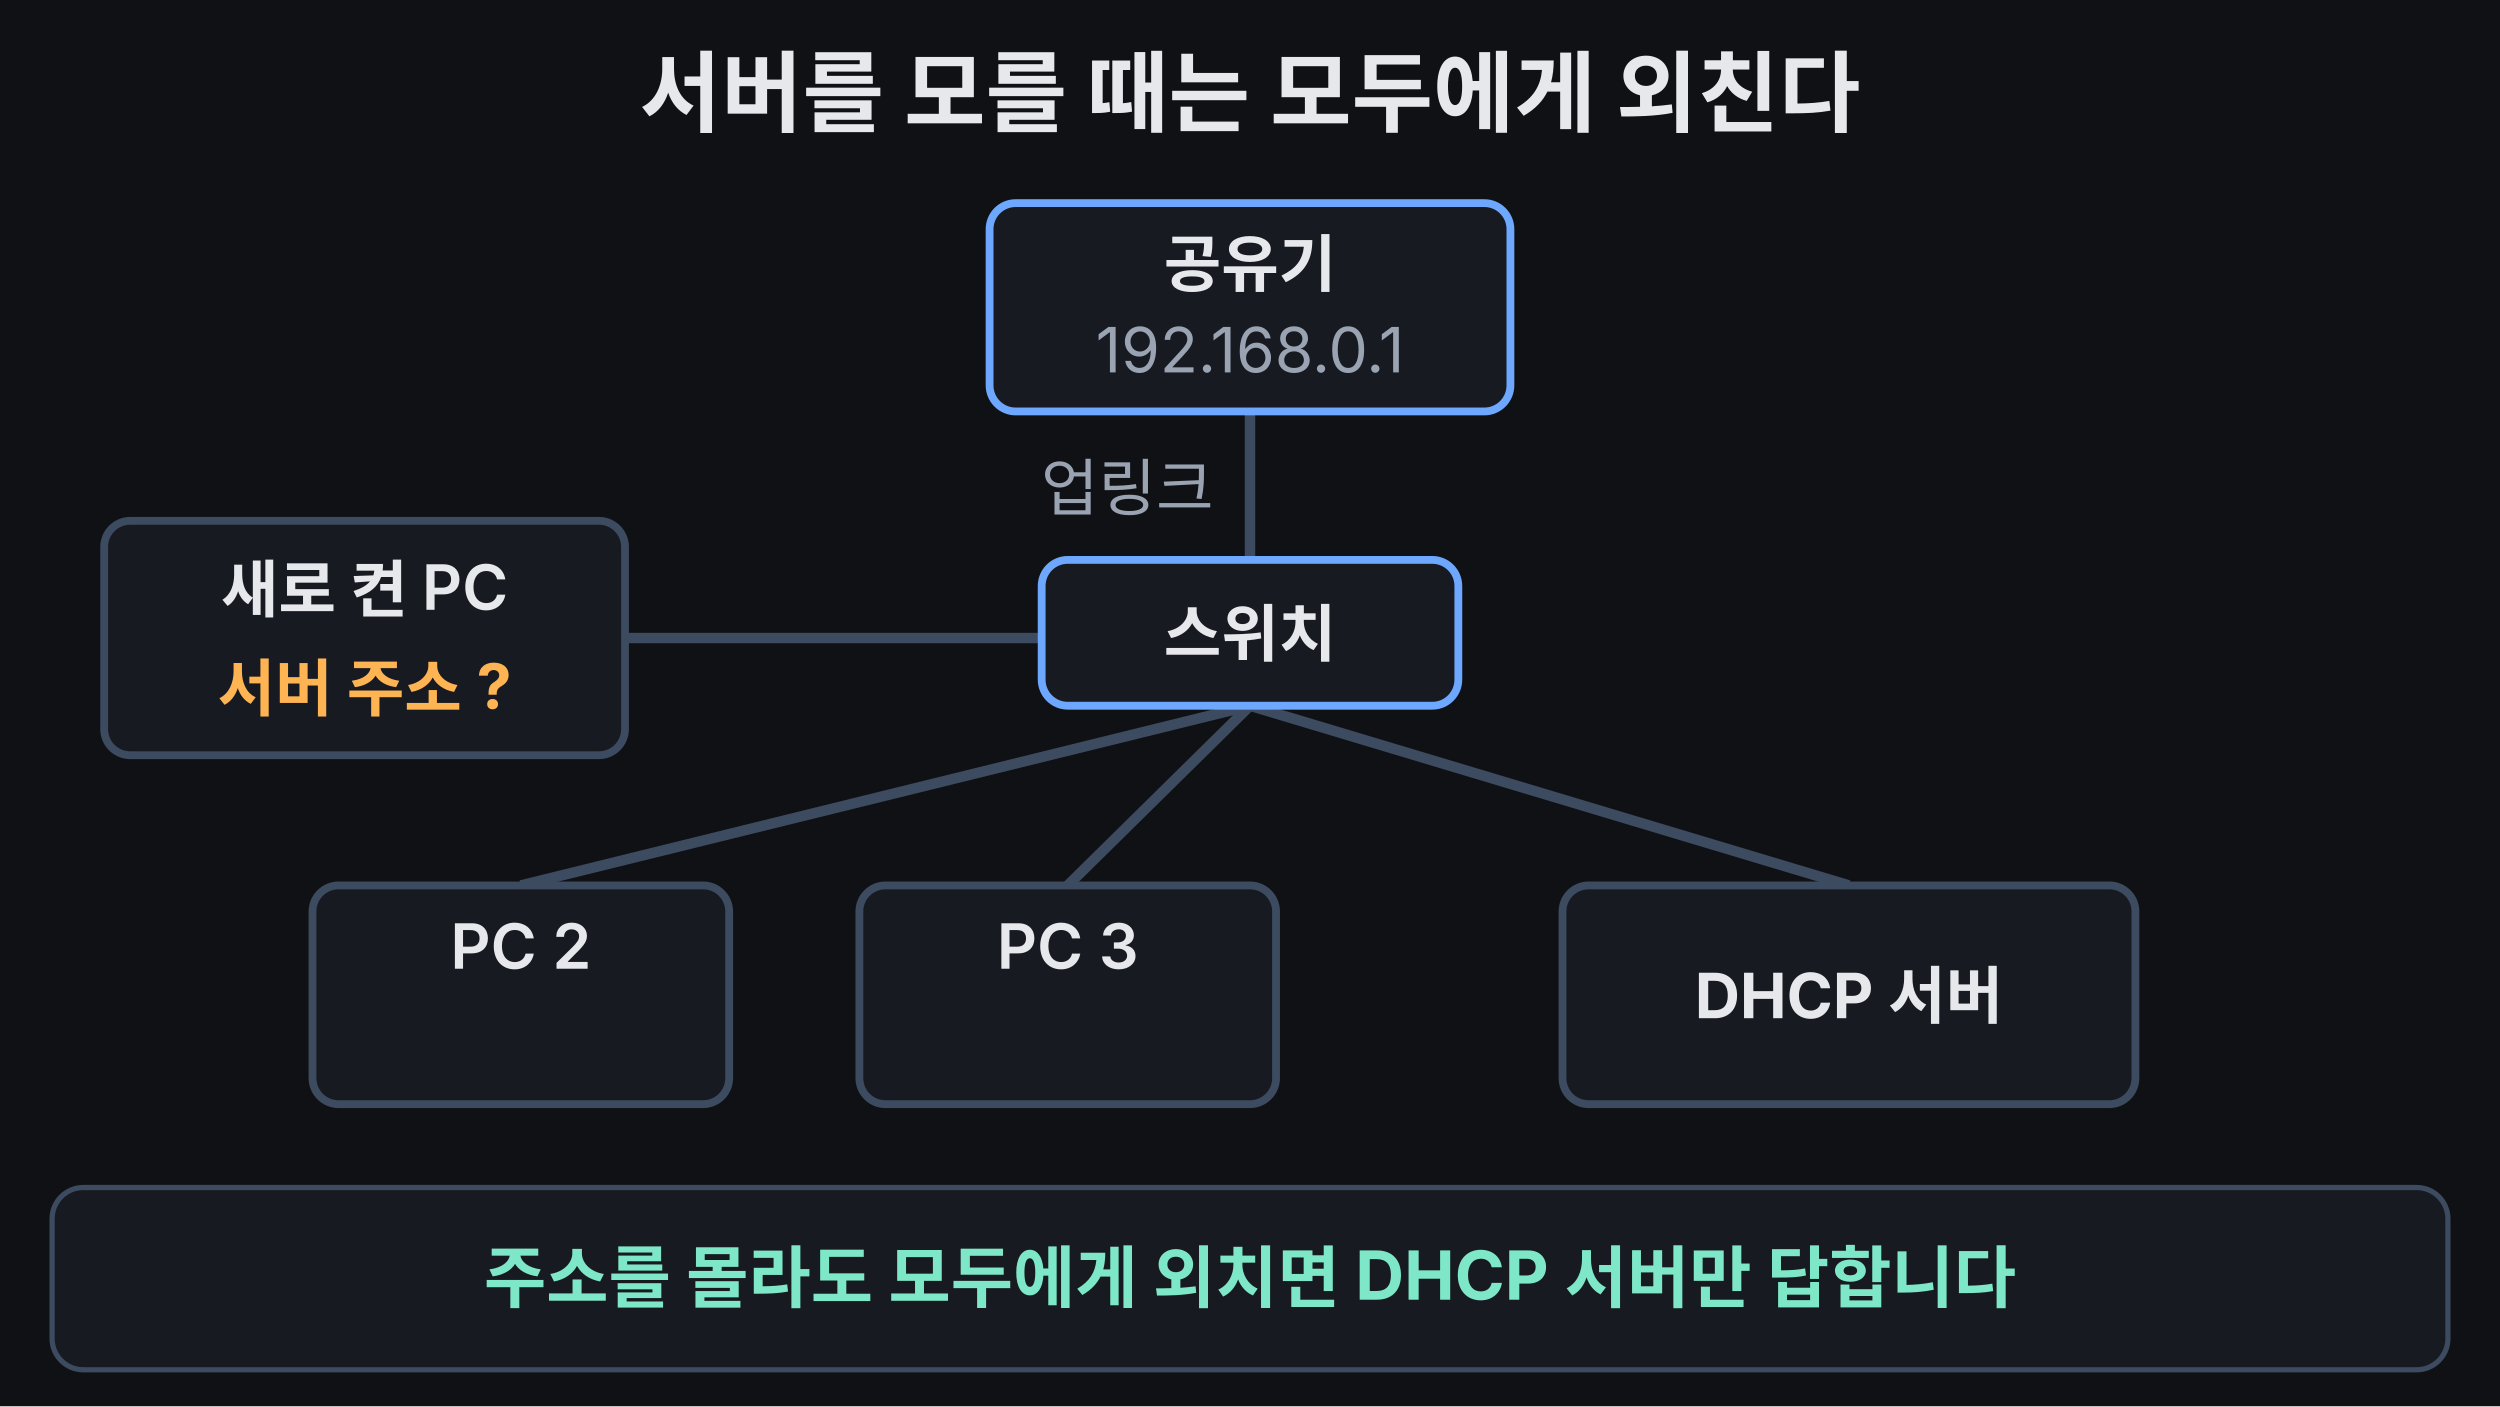
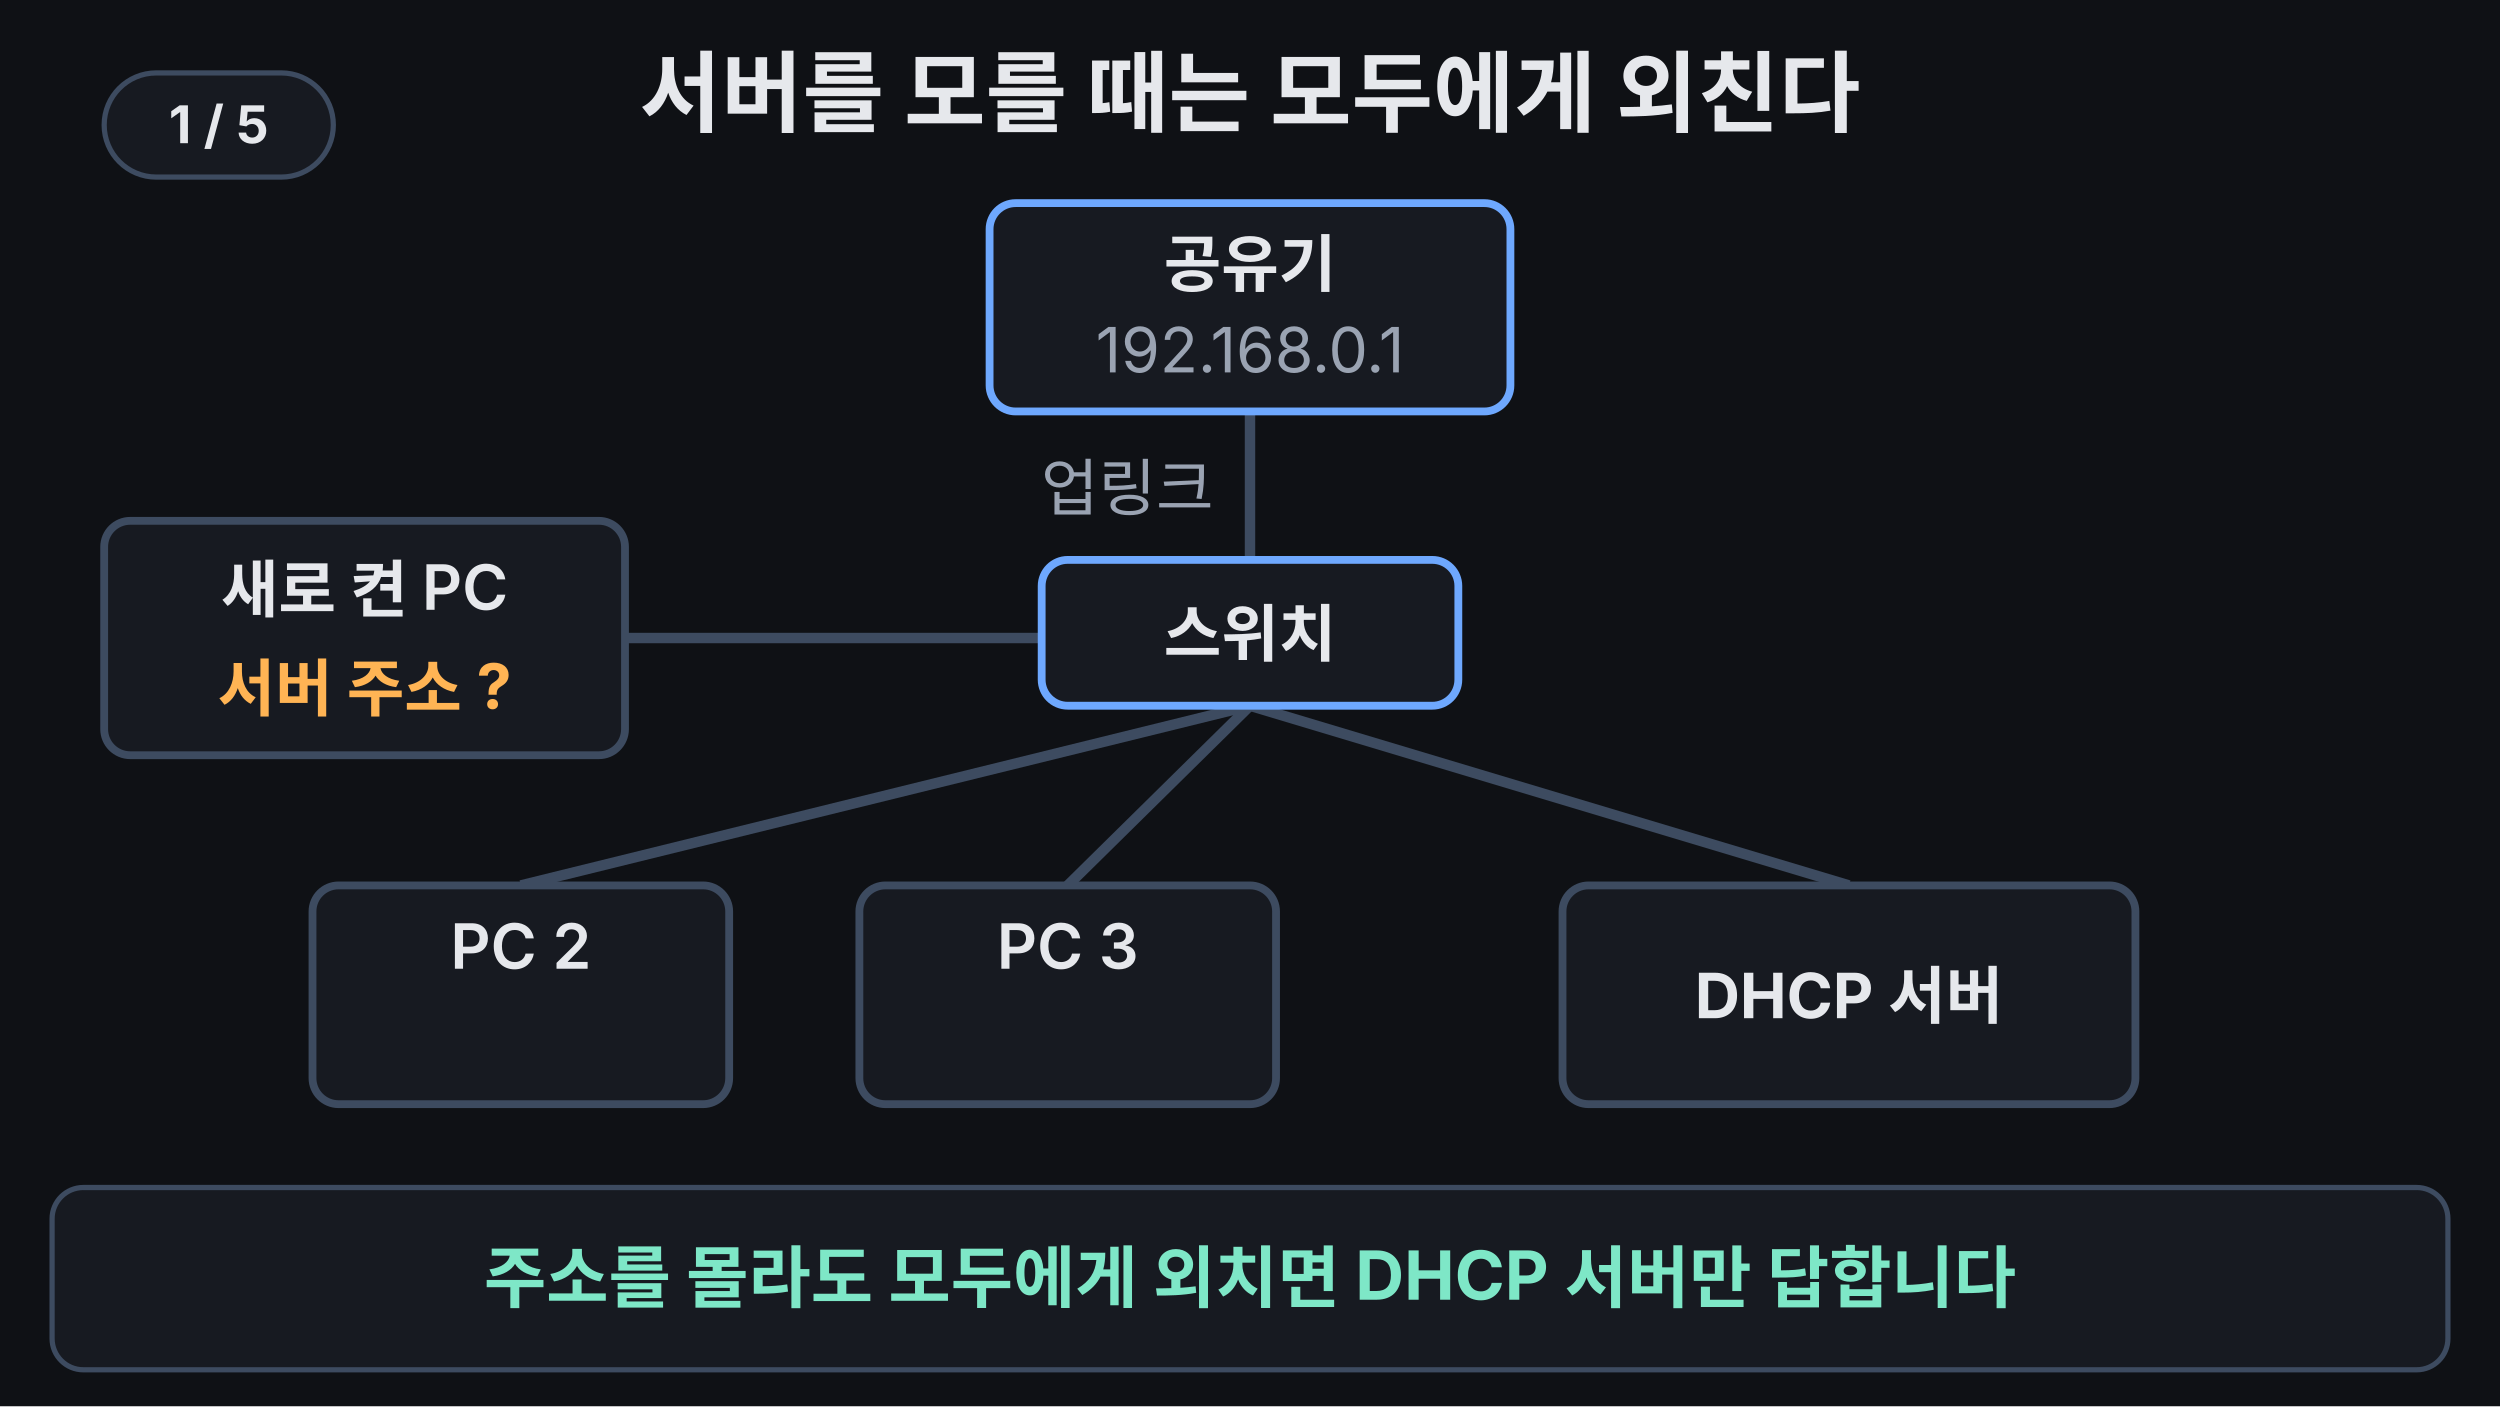
<svg xmlns="http://www.w3.org/2000/svg" viewBox="0 0 960 540" width="960" height="540" font-family="-apple-system,'Apple SD Gothic Neo','Segoe UI',sans-serif">
  <rect width="960" height="540" fill="#0f1115" />
  <text x="480" y="48" text-anchor="middle" font-size="34" font-weight="700" fill="#e6e8ec">서버를 모를 때는 모두에게 외친다</text>
  <line x1="480" y1="158" x2="480" y2="215" stroke="#3d4b60" stroke-width="4" />
  <line x1="240" y1="245" x2="400" y2="245" stroke="#3d4b60" stroke-width="4" />
  <line x1="480" y1="271" x2="200" y2="340" stroke="#3d4b60" stroke-width="4" />
  <line x1="480" y1="271" x2="410" y2="340" stroke="#3d4b60" stroke-width="4" />
  <line x1="480" y1="271" x2="710" y2="340" stroke="#3d4b60" stroke-width="4" />
  <text x="466" y="196" text-anchor="end" font-size="24" fill="#9aa3b2">업링크</text>
  <rect x="380" y="78" width="200" height="80" rx="10" fill="#171a21" stroke="#6ea8fe" stroke-width="3" />
  <text x="480" y="110" text-anchor="middle" font-size="24" font-weight="600" fill="#e6e8ec">공유기</text>
  <text x="480" y="143" text-anchor="middle" font-size="24" fill="#9aa3b2">192.168.0.1</text>
  <rect x="400" y="215" width="160" height="56" rx="10" fill="#171a21" stroke="#6ea8fe" stroke-width="3">
-     <animate attributeName="stroke" values="#6ea8fe;#6ea8fe;#7ee7c7;#7ee7c7;#6ea8fe;#6ea8fe" keyTimes="0;0.47;0.49;0.56;0.6;1" dur="10s" repeatCount="indefinite" />
-     <animate attributeName="stroke-width" values="3;3;6;6;3;3" keyTimes="0;0.47;0.49;0.56;0.6;1" dur="10s" repeatCount="indefinite" />
+     <animate attributeName="stroke" values="#6ea8fe;#6ea8fe;#7ee7c7;#7ee7c7;#6ea8fe;#6ea8fe" keyTimes="0;0.47;0.49;0.56;0.6;1" dur="16s" repeatCount="indefinite" />
+     <animate attributeName="stroke-width" values="3;3;6;6;3;3" keyTimes="0;0.47;0.49;0.56;0.6;1" dur="16s" repeatCount="indefinite" />
  </rect>
  <text x="480" y="252" text-anchor="middle" font-size="24" font-weight="600" fill="#e6e8ec">스위치</text>
-   <text x="574" y="252" font-size="24" font-weight="700" fill="#7ee7c7" opacity="0">복사 ×4<animate attributeName="opacity" values="0;0;1;1;0;0" keyTimes="0;0.48;0.51;0.76;0.8;1" dur="10s" repeatCount="indefinite" />
+   <text x="574" y="252" font-size="24" font-weight="700" fill="#7ee7c7" opacity="0">복사 ×4<animate attributeName="opacity" values="0;0;1;1;0;0" keyTimes="0;0.48;0.51;0.76;0.8;1" dur="16s" repeatCount="indefinite" />
  </text>
  <rect x="40" y="200" width="200" height="90" rx="10" fill="#171a21" stroke="#3d4b60" stroke-width="3">
-     <animate attributeName="stroke" values="#3d4b60;#3d4b60;#ffb454;#ffb454;#3d4b60" keyTimes="0;0.05;0.09;0.95;1" dur="10s" repeatCount="indefinite" />
-     <animate attributeName="fill" values="#171a21;#171a21;#2a2418;#2a2418;#171a21" keyTimes="0;0.05;0.09;0.95;1" dur="10s" repeatCount="indefinite" />
+     <animate attributeName="stroke" values="#3d4b60;#3d4b60;#ffb454;#ffb454;#3d4b60" keyTimes="0;0.05;0.09;0.95;1" dur="16s" repeatCount="indefinite" />
+     <animate attributeName="fill" values="#171a21;#171a21;#2a2418;#2a2418;#171a21" keyTimes="0;0.05;0.09;0.95;1" dur="16s" repeatCount="indefinite" />
  </rect>
  <text x="140" y="235" text-anchor="middle" font-size="24" font-weight="600" fill="#e6e8ec">새로 켠 PC</text>
  <text x="140" y="273" text-anchor="middle" font-size="24" font-weight="700" fill="#ffb454">서버 주소 ?</text>
  <g>
-     <animate attributeName="opacity" values="1;1;0.4;0.4;1" keyTimes="0;0.79;0.82;0.95;1" dur="10s" repeatCount="indefinite" />
+     <animate attributeName="opacity" values="1;1;0.4;0.4;1" keyTimes="0;0.79;0.82;0.95;1" dur="16s" repeatCount="indefinite" />
    <rect x="120" y="340" width="160" height="84" rx="10" fill="#171a21" stroke="#3d4b60" stroke-width="3" />
    <text x="200" y="372" text-anchor="middle" font-size="24" font-weight="600" fill="#e6e8ec">PC 2</text>
-     <text x="200" y="408" text-anchor="middle" font-size="24" fill="#9aa3b2" opacity="0">무반응<animate attributeName="opacity" values="0;0;1;1;0" keyTimes="0;0.79;0.82;0.95;1" dur="10s" repeatCount="indefinite" />
+     <text x="200" y="408" text-anchor="middle" font-size="24" fill="#9aa3b2" opacity="0">무반응<animate attributeName="opacity" values="0;0;1;1;0" keyTimes="0;0.79;0.82;0.95;1" dur="16s" repeatCount="indefinite" />
    </text>
    <rect x="330" y="340" width="160" height="84" rx="10" fill="#171a21" stroke="#3d4b60" stroke-width="3" />
    <text x="410" y="372" text-anchor="middle" font-size="24" font-weight="600" fill="#e6e8ec">PC 3</text>
-     <text x="410" y="408" text-anchor="middle" font-size="24" fill="#9aa3b2" opacity="0">무반응<animate attributeName="opacity" values="0;0;1;1;0" keyTimes="0;0.79;0.82;0.95;1" dur="10s" repeatCount="indefinite" />
+     <text x="410" y="408" text-anchor="middle" font-size="24" fill="#9aa3b2" opacity="0">무반응<animate attributeName="opacity" values="0;0;1;1;0" keyTimes="0;0.79;0.82;0.95;1" dur="16s" repeatCount="indefinite" />
    </text>
  </g>
  <rect x="600" y="340" width="220" height="84" rx="10" fill="#171a21" stroke="#3d4b60" stroke-width="3">
-     <animate attributeName="stroke" values="#3d4b60;#3d4b60;#7ee7c7;#7ee7c7;#3d4b60" keyTimes="0;0.79;0.82;0.95;1" dur="10s" repeatCount="indefinite" />
-     <animate attributeName="fill" values="#171a21;#171a21;#173a33;#173a33;#171a21" keyTimes="0;0.79;0.82;0.95;1" dur="10s" repeatCount="indefinite" />
-     <animate attributeName="stroke-width" values="3;3;6;6;3" keyTimes="0;0.79;0.82;0.95;1" dur="10s" repeatCount="indefinite" />
+     <animate attributeName="stroke" values="#3d4b60;#3d4b60;#7ee7c7;#7ee7c7;#3d4b60" keyTimes="0;0.79;0.82;0.95;1" dur="16s" repeatCount="indefinite" />
+     <animate attributeName="fill" values="#171a21;#171a21;#173a33;#173a33;#171a21" keyTimes="0;0.79;0.82;0.95;1" dur="16s" repeatCount="indefinite" />
+     <animate attributeName="stroke-width" values="3;3;6;6;3" keyTimes="0;0.79;0.82;0.95;1" dur="16s" repeatCount="indefinite" />
  </rect>
  <text x="710" y="391" text-anchor="middle" font-size="24" font-weight="700" fill="#e6e8ec">DHCP 서버</text>
  <g opacity="0">
-     <animate attributeName="opacity" values="0;0;1;1;0" keyTimes="0;0.8;0.84;0.95;1" dur="10s" repeatCount="indefinite" />
+     <animate attributeName="opacity" values="0;0;1;1;0" keyTimes="0;0.8;0.84;0.95;1" dur="16s" repeatCount="indefinite" />
    <rect x="700" y="266" width="236" height="50" rx="12" fill="#173a33" stroke="#7ee7c7" stroke-width="3" />
    <path d="M760 316 L772 336 L784 316 Z" fill="#7ee7c7" />
    <text x="818" y="300" text-anchor="middle" font-size="24" font-weight="700" fill="#7ee7c7">나 여기 있어요!</text>
  </g>
  <g opacity="0">
-     <animateTransform attributeName="transform" type="translate" values="300 245;300 245;370 245;370 245" keyTimes="0;0.2;0.47;1" dur="10s" repeatCount="indefinite" />
-     <animate attributeName="opacity" values="0;0;1;1;0;0" keyTimes="0;0.19;0.21;0.47;0.5;1" dur="10s" repeatCount="indefinite" />
+     <animateTransform attributeName="transform" type="translate" values="300 245;300 245;370 245;370 245" keyTimes="0;0.2;0.47;1" dur="16s" repeatCount="indefinite" />
+     <animate attributeName="opacity" values="0;0;1;1;0;0" keyTimes="0;0.19;0.21;0.47;0.5;1" dur="16s" repeatCount="indefinite" />
    <circle r="10" fill="#ffb454" />
    <circle r="12" fill="none" stroke="#ffb454" stroke-width="3">
-       <animate attributeName="r" values="12;28;12;28;12;28;12;28" keyTimes="0;0.07;0.07;0.14;0.14;0.21;0.21;1" dur="10s" repeatCount="indefinite" />
-       <animate attributeName="opacity" values="1;0;1;0;1;0;1;0" keyTimes="0;0.07;0.07;0.14;0.14;0.21;0.21;1" dur="10s" repeatCount="indefinite" />
+       <animate attributeName="r" values="12;28;12;28;12;28;12;28" keyTimes="0;0.07;0.07;0.14;0.14;0.21;0.21;1" dur="16s" repeatCount="indefinite" />
+       <animate attributeName="opacity" values="1;0;1;0;1;0;1;0" keyTimes="0;0.07;0.07;0.14;0.14;0.21;0.21;1" dur="16s" repeatCount="indefinite" />
    </circle>
    <text y="-36" text-anchor="middle" font-size="24" font-weight="700" fill="#ffb454">Discover</text>
  </g>
  <g opacity="0">
-     <animateTransform attributeName="transform" type="translate" values="480 243;480 243;480 176;480 176" keyTimes="0;0.52;0.75;1" dur="10s" repeatCount="indefinite" />
-     <animate attributeName="opacity" values="0;0;1;1;0;0" keyTimes="0;0.5;0.52;0.78;0.82;1" dur="10s" repeatCount="indefinite" />
+     <animateTransform attributeName="transform" type="translate" values="480 243;480 243;480 176;480 176" keyTimes="0;0.52;0.75;1" dur="16s" repeatCount="indefinite" />
+     <animate attributeName="opacity" values="0;0;1;1;0;0" keyTimes="0;0.5;0.52;0.78;0.82;1" dur="16s" repeatCount="indefinite" />
    <circle r="10" fill="#ffb454" />
    <circle r="18" fill="none" stroke="#ffb454" stroke-width="3" opacity="0.6" />
  </g>
  <g opacity="0">
-     <animateTransform attributeName="transform" type="translate" values="480 271;480 271;222 328;222 328" keyTimes="0;0.52;0.75;1" dur="10s" repeatCount="indefinite" />
-     <animate attributeName="opacity" values="0;0;1;1;0;0" keyTimes="0;0.5;0.52;0.78;0.82;1" dur="10s" repeatCount="indefinite" />
+     <animateTransform attributeName="transform" type="translate" values="480 271;480 271;222 328;222 328" keyTimes="0;0.52;0.75;1" dur="16s" repeatCount="indefinite" />
+     <animate attributeName="opacity" values="0;0;1;1;0;0" keyTimes="0;0.5;0.52;0.78;0.82;1" dur="16s" repeatCount="indefinite" />
    <circle r="10" fill="#ffb454" />
    <circle r="18" fill="none" stroke="#ffb454" stroke-width="3" opacity="0.6" />
  </g>
  <g opacity="0">
-     <animateTransform attributeName="transform" type="translate" values="480 271;480 271;418 328;418 328" keyTimes="0;0.52;0.75;1" dur="10s" repeatCount="indefinite" />
-     <animate attributeName="opacity" values="0;0;1;1;0;0" keyTimes="0;0.5;0.52;0.78;0.82;1" dur="10s" repeatCount="indefinite" />
+     <animateTransform attributeName="transform" type="translate" values="480 271;480 271;418 328;418 328" keyTimes="0;0.52;0.75;1" dur="16s" repeatCount="indefinite" />
+     <animate attributeName="opacity" values="0;0;1;1;0;0" keyTimes="0;0.5;0.52;0.78;0.82;1" dur="16s" repeatCount="indefinite" />
    <circle r="10" fill="#ffb454" />
    <circle r="18" fill="none" stroke="#ffb454" stroke-width="3" opacity="0.6" />
  </g>
  <g opacity="0">
-     <animateTransform attributeName="transform" type="translate" values="480 271;480 271;690 328;690 328" keyTimes="0;0.52;0.75;1" dur="10s" repeatCount="indefinite" />
-     <animate attributeName="opacity" values="0;0;1;1;0;0" keyTimes="0;0.5;0.52;0.78;0.82;1" dur="10s" repeatCount="indefinite" />
+     <animateTransform attributeName="transform" type="translate" values="480 271;480 271;690 328;690 328" keyTimes="0;0.52;0.75;1" dur="16s" repeatCount="indefinite" />
+     <animate attributeName="opacity" values="0;0;1;1;0;0" keyTimes="0;0.5;0.52;0.78;0.82;1" dur="16s" repeatCount="indefinite" />
    <circle r="10" fill="#ffb454" />
    <circle r="18" fill="none" stroke="#ffb454" stroke-width="3" opacity="0.6" />
  </g>
  <rect x="20" y="456" width="920" height="70" rx="12" fill="#171a21" stroke="#3d4b60" stroke-width="2" />
-   <text x="480" y="500" text-anchor="middle" font-size="26" font-weight="600" fill="#e6e8ec" opacity="0">PC를 켰지만 DHCP 서버의 주소를 모릅니다<animate attributeName="opacity" values="0;0;1;1;0;0" keyTimes="0;0.03;0.07;0.19;0.22;1" dur="10s" repeatCount="indefinite" />
+   <text x="480" y="500" text-anchor="middle" font-size="26" font-weight="600" fill="#e6e8ec" opacity="0">PC를 켰지만 DHCP 서버의 주소를 모릅니다<animate attributeName="opacity" values="0;0;1;1;0;0" keyTimes="0;0.03;0.07;0.19;0.22;1" dur="16s" repeatCount="indefinite" />
  </text>
-   <text x="480" y="500" text-anchor="middle" font-size="26" font-weight="600" fill="#e6e8ec" opacity="0">그래서 Discover를 모두에게 외칩니다 (브로드캐스트)<animate attributeName="opacity" values="0;0;1;1;0;0" keyTimes="0;0.21;0.24;0.47;0.5;1" dur="10s" repeatCount="indefinite" />
+   <text x="480" y="500" text-anchor="middle" font-size="26" font-weight="600" fill="#e6e8ec" opacity="0">그래서 Discover를 모두에게 외칩니다 (브로드캐스트)<animate attributeName="opacity" values="0;0;1;1;0;0" keyTimes="0;0.21;0.24;0.47;0.5;1" dur="16s" repeatCount="indefinite" />
  </text>
-   <text x="480" y="500" text-anchor="middle" font-size="26" font-weight="600" fill="#e6e8ec" opacity="0">스위치가 같은 범위의 모든 선으로 복사해 퍼뜨립니다<animate attributeName="opacity" values="0;0;1;1;0;0" keyTimes="0;0.49;0.52;0.76;0.79;1" dur="10s" repeatCount="indefinite" />
+   <text x="480" y="500" text-anchor="middle" font-size="26" font-weight="600" fill="#e6e8ec" opacity="0">스위치가 같은 범위의 모든 선으로 복사해 퍼뜨립니다<animate attributeName="opacity" values="0;0;1;1;0;0" keyTimes="0;0.49;0.52;0.76;0.79;1" dur="16s" repeatCount="indefinite" />
  </text>
-   <text x="480" y="500" text-anchor="middle" font-size="26" font-weight="700" fill="#7ee7c7" opacity="1">주소를 몰라도 모두에게 외치면 DHCP 서버만 답합니다<animate attributeName="opacity" values="1;0;0;1;1" keyTimes="0;0.04;0.79;0.83;1" dur="10s" repeatCount="indefinite" />
+   <text x="480" y="500" text-anchor="middle" font-size="26" font-weight="700" fill="#7ee7c7" opacity="1">주소를 몰라도 모두에게 외치면 DHCP 서버만 답합니다<animate attributeName="opacity" values="1;0;0;1;1" keyTimes="0;0.04;0.79;0.83;1" dur="16s" repeatCount="indefinite" />
  </text>
+   <g aria-label="재생 단계">
+     <rect x="40" y="28" width="88" height="40" rx="20" fill="#171a21" stroke="#3d4b60" stroke-width="2" />
+     <text x="84" y="55" text-anchor="middle" font-size="20" font-weight="700" fill="#e6e8ec" opacity="1">1 / 5<animate attributeName="opacity" values="1;1;0;0" keyTimes="0;0.05;0.06;1" calcMode="discrete" dur="16s" repeatCount="indefinite" />
+     </text>
+     <text x="84" y="55" text-anchor="middle" font-size="20" font-weight="700" fill="#e6e8ec" opacity="0">2 / 5<animate attributeName="opacity" values="0;0;1;1;0;0" keyTimes="0;0.05;0.06;0.22;0.23;1" calcMode="discrete" dur="16s" repeatCount="indefinite" />
+     </text>
+     <text x="84" y="55" text-anchor="middle" font-size="20" font-weight="700" fill="#e6e8ec" opacity="0">3 / 5<animate attributeName="opacity" values="0;0;1;1;0;0" keyTimes="0;0.22;0.23;0.5;0.51;1" calcMode="discrete" dur="16s" repeatCount="indefinite" />
+     </text>
+     <text x="84" y="55" text-anchor="middle" font-size="20" font-weight="700" fill="#e6e8ec" opacity="0">4 / 5<animate attributeName="opacity" values="0;0;1;1;0;0" keyTimes="0;0.5;0.51;0.81;0.82;1" calcMode="discrete" dur="16s" repeatCount="indefinite" />
+     </text>
+     <text x="84" y="55" text-anchor="middle" font-size="20" font-weight="700" fill="#e6e8ec" opacity="0">5 / 5<animate attributeName="opacity" values="0;0;1;1" keyTimes="0;0.81;0.82;1" calcMode="discrete" dur="16s" repeatCount="indefinite" />
+     </text>
+   </g>
</svg>
